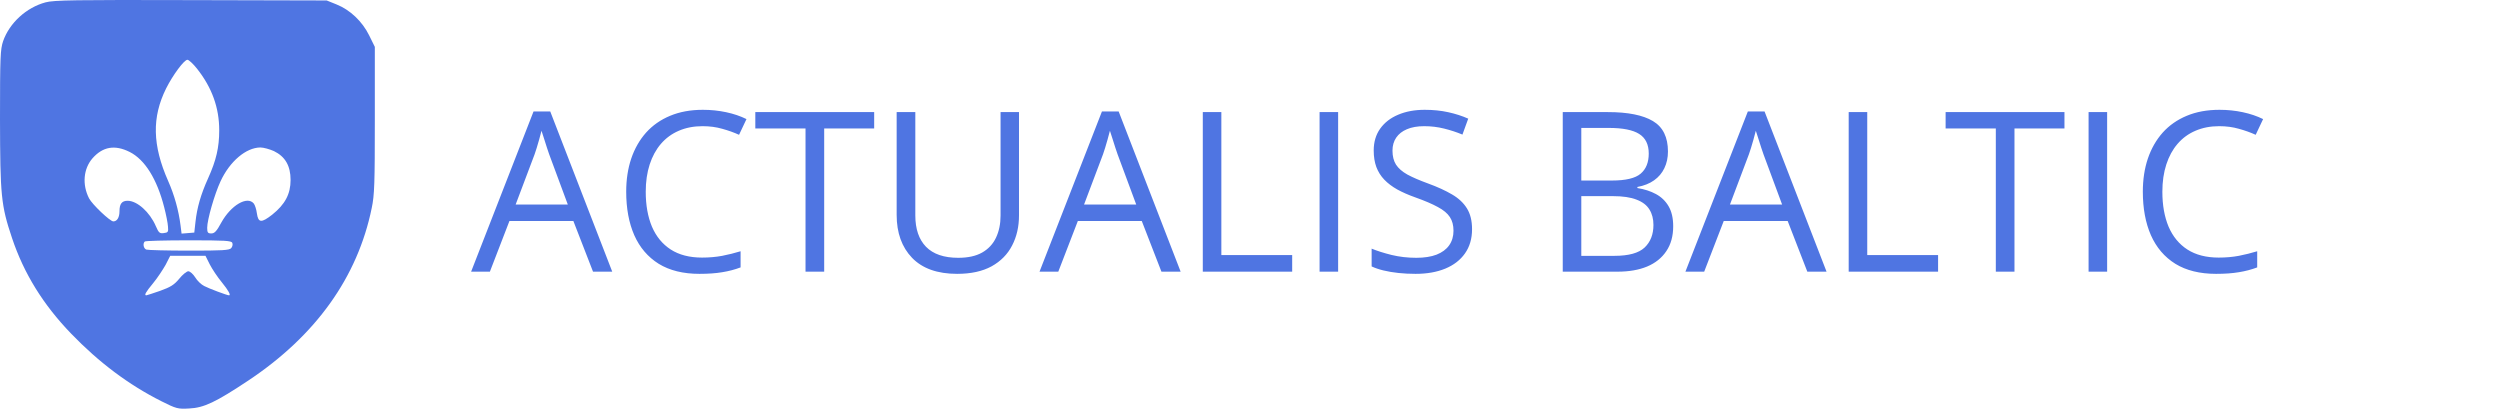
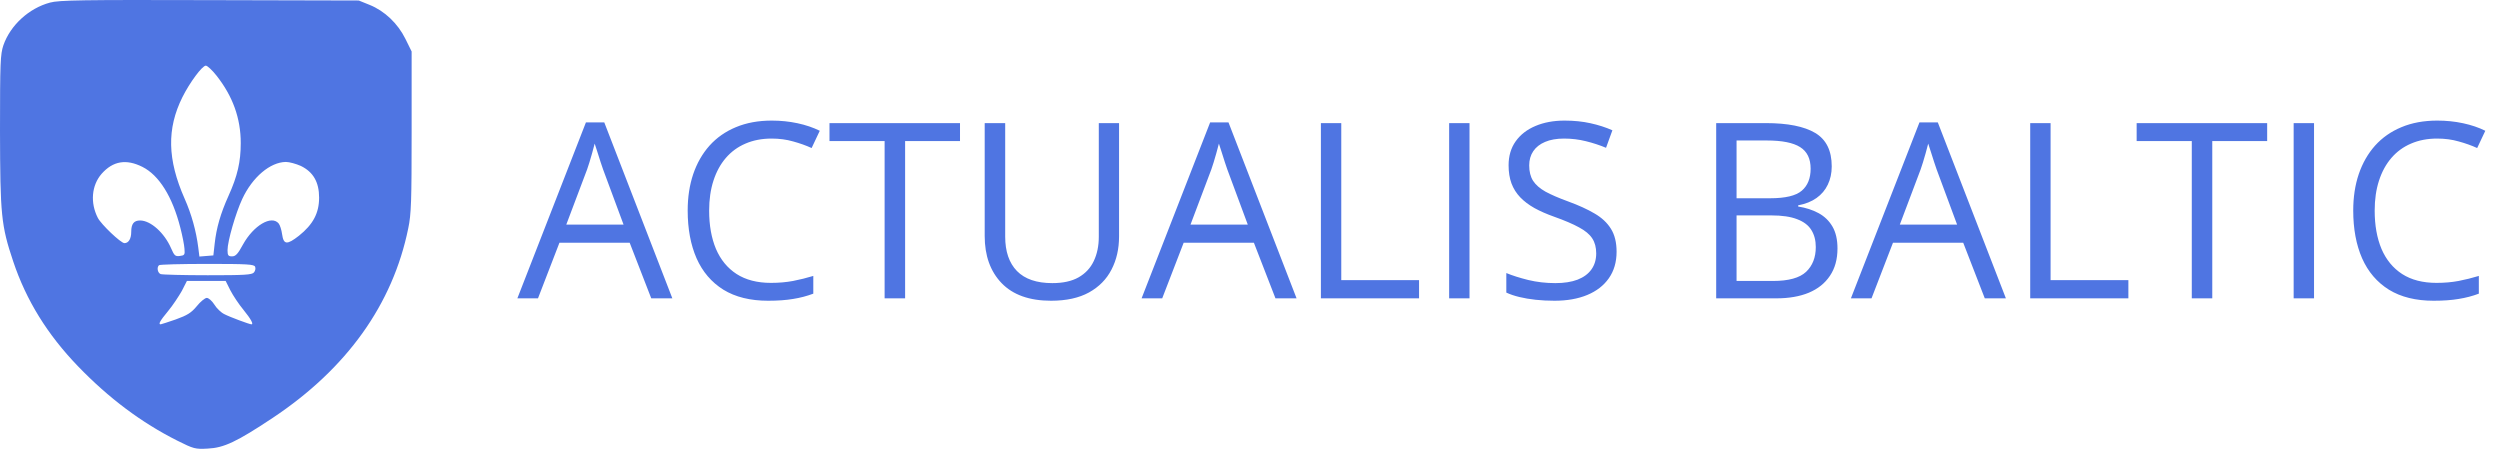
- <svg xmlns="http://www.w3.org/2000/svg" width="1454" height="238" viewBox="0 0 1454 238" fill="none">
+ <svg xmlns="http://www.w3.org/2000/svg" width="1324" height="238" viewBox="0 0 1324 238" fill="none">
  <path d="M344.903 158L333.478 128.547H296.28L284.918 158H274L310.309 64.816H320.021L356.075 158H344.903ZM330.24 118.962L319.386 89.699C319.132 88.938 318.709 87.689 318.116 85.954C317.566 84.219 316.995 82.421 316.402 80.559C315.81 78.697 315.323 77.194 314.942 76.052C314.519 77.787 314.054 79.522 313.546 81.257C313.08 82.95 312.615 84.537 312.149 86.018C311.684 87.456 311.282 88.684 310.943 89.699L299.898 118.962H330.24ZM408.634 73.386C403.513 73.386 398.901 74.274 394.796 76.052C390.733 77.787 387.263 80.326 384.386 83.669C381.55 86.97 379.371 90.969 377.848 95.666C376.324 100.363 375.562 105.653 375.562 111.535C375.562 119.322 376.769 126.092 379.181 131.848C381.635 137.561 385.274 141.983 390.099 145.114C394.965 148.246 401.038 149.812 408.316 149.812C412.464 149.812 416.357 149.473 419.996 148.796C423.678 148.076 427.254 147.188 430.724 146.13V155.524C427.338 156.794 423.784 157.725 420.06 158.317C416.336 158.952 411.913 159.27 406.793 159.27C397.356 159.27 389.464 157.323 383.116 153.43C376.811 149.494 372.071 143.951 368.897 136.799C365.766 129.647 364.2 121.205 364.2 111.472C364.2 104.447 365.174 98.036 367.12 92.238C369.109 86.398 371.987 81.363 375.753 77.131C379.562 72.899 384.216 69.641 389.718 67.356C395.261 65.028 401.609 63.864 408.761 63.864C413.458 63.864 417.986 64.33 422.345 65.261C426.703 66.192 430.639 67.525 434.151 69.26L429.835 78.4C426.873 77.046 423.614 75.882 420.06 74.909C416.547 73.894 412.739 73.386 408.634 73.386ZM479.347 158H468.492V74.719H439.293V65.197H508.419V74.719H479.347V158ZM592.652 65.197V125.246C592.652 131.805 591.319 137.645 588.653 142.766C586.03 147.886 582.052 151.927 576.72 154.89C571.388 157.81 564.701 159.27 556.661 159.27C545.193 159.27 536.454 156.159 530.445 149.938C524.479 143.718 521.495 135.402 521.495 124.992V65.197H532.35V125.31C532.35 133.181 534.423 139.253 538.57 143.527C542.76 147.801 549.002 149.938 557.296 149.938C562.966 149.938 567.6 148.923 571.197 146.892C574.837 144.818 577.524 141.94 579.259 138.259C581.036 134.535 581.925 130.24 581.925 125.373V65.197H592.652ZM675.489 158L664.063 128.547H626.866L615.504 158H604.586L640.895 64.816H650.606L686.661 158H675.489ZM660.826 118.962L649.972 89.699C649.718 88.938 649.295 87.689 648.702 85.954C648.152 84.219 647.581 82.421 646.988 80.559C646.396 78.697 645.909 77.194 645.528 76.052C645.105 77.787 644.64 79.522 644.132 81.257C643.666 82.95 643.201 84.537 642.735 86.018C642.27 87.456 641.868 88.684 641.529 89.699L630.484 118.962H660.826ZM699.547 158V65.197H710.338V148.352H751.534V158H699.547ZM767.467 158V65.197H778.258V158H767.467ZM856.144 133.308C856.144 138.809 854.768 143.506 852.018 147.399C849.309 151.25 845.501 154.191 840.592 156.223C835.683 158.254 829.907 159.27 823.263 159.27C819.75 159.27 816.428 159.1 813.297 158.762C810.165 158.423 807.288 157.937 804.664 157.302C802.04 156.667 799.734 155.884 797.745 154.953V144.606C800.919 145.918 804.791 147.146 809.361 148.288C813.932 149.388 818.714 149.938 823.707 149.938C828.362 149.938 832.298 149.325 835.514 148.098C838.73 146.828 841.163 145.03 842.813 142.702C844.506 140.332 845.353 137.497 845.353 134.196C845.353 131.022 844.654 128.378 843.258 126.262C841.861 124.104 839.534 122.157 836.275 120.422C833.059 118.645 828.658 116.761 823.072 114.772C819.137 113.376 815.667 111.853 812.662 110.202C809.658 108.509 807.14 106.605 805.108 104.489C803.077 102.373 801.533 99.919 800.475 97.126C799.459 94.333 798.951 91.138 798.951 87.541C798.951 82.59 800.2 78.358 802.696 74.846C805.235 71.291 808.727 68.583 813.17 66.721C817.656 64.816 822.797 63.864 828.595 63.864C833.546 63.864 838.116 64.33 842.306 65.261C846.537 66.192 850.41 67.44 853.922 69.006L850.558 78.273C847.215 76.877 843.66 75.713 839.894 74.782C836.17 73.851 832.319 73.386 828.341 73.386C824.363 73.386 820.999 73.978 818.248 75.163C815.54 76.306 813.466 77.935 812.027 80.051C810.589 82.167 809.869 84.685 809.869 87.605C809.869 90.863 810.546 93.571 811.9 95.73C813.297 97.888 815.497 99.813 818.502 101.506C821.549 103.156 825.569 104.891 830.562 106.711C836.021 108.7 840.655 110.816 844.464 113.059C848.272 115.259 851.171 117.967 853.16 121.184C855.149 124.357 856.144 128.399 856.144 133.308ZM908.893 65.197H935.172C946.767 65.197 955.484 66.932 961.324 70.402C967.164 73.872 970.084 79.776 970.084 88.112C970.084 91.709 969.386 94.947 967.989 97.824C966.635 100.66 964.646 103.008 962.022 104.87C959.399 106.732 956.161 108.023 952.311 108.742V109.377C956.373 110.012 959.97 111.175 963.102 112.868C966.233 114.561 968.688 116.931 970.465 119.978C972.242 123.024 973.131 126.896 973.131 131.594C973.131 137.307 971.798 142.131 969.132 146.066C966.508 150.002 962.784 152.985 957.96 155.017C953.136 157.006 947.423 158 940.821 158H908.893V65.197ZM919.684 104.997H937.457C945.54 104.997 951.126 103.664 954.215 100.998C957.346 98.332 958.912 94.439 958.912 89.318C958.912 84.029 957.05 80.22 953.326 77.893C949.645 75.565 943.762 74.401 935.68 74.401H919.684V104.997ZM919.684 114.074V148.796H938.98C947.232 148.796 953.072 147.188 956.5 143.972C959.928 140.713 961.642 136.333 961.642 130.832C961.642 127.32 960.859 124.315 959.293 121.818C957.77 119.322 955.273 117.417 951.803 116.105C948.375 114.751 943.784 114.074 938.028 114.074H919.684ZM1051.14 158L1039.72 128.547H1002.52L991.158 158H980.24L1016.55 64.816H1026.26L1062.32 158H1051.14ZM1036.48 118.962L1025.63 89.699C1025.37 88.938 1024.95 87.689 1024.36 85.954C1023.81 84.219 1023.24 82.421 1022.64 80.559C1022.05 78.697 1021.56 77.194 1021.18 76.052C1020.76 77.787 1020.29 79.522 1019.79 81.257C1019.32 82.95 1018.86 84.537 1018.39 86.018C1017.92 87.456 1017.52 88.684 1017.18 89.699L1006.14 118.962H1036.48ZM1075.2 158V65.197H1085.99V148.352H1127.19V158H1075.2ZM1171.62 158H1160.77V74.719H1131.57V65.197H1200.69V74.719H1171.62V158ZM1214.72 158V65.197H1225.51V158H1214.72ZM1290.7 73.386C1285.58 73.386 1280.97 74.274 1276.87 76.052C1272.8 77.787 1269.33 80.326 1266.46 83.669C1263.62 86.97 1261.44 90.969 1259.92 95.666C1258.39 100.363 1257.63 105.653 1257.63 111.535C1257.63 119.322 1258.84 126.092 1261.25 131.848C1263.71 137.561 1267.34 141.983 1272.17 145.114C1277.04 148.246 1283.11 149.812 1290.39 149.812C1294.53 149.812 1298.43 149.473 1302.07 148.796C1305.75 148.076 1309.32 147.188 1312.79 146.13V155.524C1309.41 156.794 1305.85 157.725 1302.13 158.317C1298.41 158.952 1293.98 159.27 1288.86 159.27C1279.43 159.27 1271.53 157.323 1265.19 153.43C1258.88 149.494 1254.14 143.951 1250.97 136.799C1247.84 129.647 1246.27 121.205 1246.27 111.472C1246.27 104.447 1247.24 98.036 1249.19 92.238C1251.18 86.398 1254.06 81.363 1257.82 77.131C1261.63 72.899 1266.29 69.641 1271.79 67.356C1277.33 65.028 1283.68 63.864 1290.83 63.864C1295.53 63.864 1300.06 64.33 1304.42 65.261C1308.77 66.192 1312.71 67.525 1316.22 69.26L1311.91 78.4C1308.94 77.046 1305.68 75.882 1302.13 74.909C1298.62 73.894 1294.81 73.386 1290.7 73.386Z" fill="#4F75E2" />
  <path d="M26.5 1.367C15.3 4.367 5.5 13.367 1.8 23.967C0.2 28.767 0 32.967 0 69.267C0.1 113.867 0.6 119.367 7 138.467C13.9 159.067 25.1 177.167 41.3 193.967C57.7 210.967 75 223.867 93.9 233.367C102.5 237.667 103.4 237.967 110.1 237.567C118.6 237.167 125.4 233.967 144.5 221.267C183.7 195.167 208 161.167 216.2 120.967C217.8 113.467 218 106.467 218 69.767V27.267L214.7 20.567C210.7 12.467 203.7 5.767 195.7 2.567L190 0.267L111 0.067C43.8 -0.133 31.2 0.067 26.5 1.367ZM114.6 39.967C123.3 50.967 127.5 62.667 127.5 75.767C127.5 85.667 125.8 93.167 121 103.767C116.8 113.067 114.6 120.767 113.7 128.967L113 135.267L109.3 135.567L105.6 135.867L105 131.067C103.9 122.367 101.4 113.367 97.8 105.267C88.6 84.467 88.3 68.167 96.6 51.467C100.5 43.667 107.1 34.767 109 34.767C109.8 34.767 112.3 37.067 114.6 39.967ZM75.4 88.367C84.2 92.767 91.3 104.067 95.5 120.567C96.6 124.767 97.6 129.867 97.7 131.767C98 134.967 97.7 135.267 95.2 135.567C92.8 135.867 92.3 135.367 90.6 131.467C87.1 123.367 79.8 116.767 74.2 116.767C70.9 116.767 69.5 118.567 69.5 122.767C69.5 126.467 68.1 128.767 65.9 128.767C64 128.767 53.6 118.867 51.8 115.367C47.7 107.367 48.5 98.167 53.8 92.067C59.8 85.267 66.8 84.067 75.4 88.367ZM159.3 87.867C165.9 91.067 169 96.467 169 104.667C169 112.867 165.8 118.867 158.3 124.867C152 129.767 150.2 129.667 149.4 124.067C149.1 121.767 148.3 119.267 147.6 118.367C143.8 113.767 134.3 119.367 128.7 129.467C126 134.467 124.8 135.767 122.9 135.767C120.9 135.767 120.5 135.267 120.5 132.467C120.5 127.767 124.8 112.867 128.3 105.367C133.7 93.767 143.1 85.867 151.4 85.767C153.3 85.767 156.8 86.767 159.3 87.867ZM135.1 141.267C135.5 142.067 135.2 143.467 134.5 144.267C133.5 145.567 129.4 145.767 110 145.767C97.1 145.767 86 145.467 85.1 145.167C83.5 144.567 82.9 141.667 84.2 140.467C84.5 140.067 96 139.767 109.7 139.767C131 139.767 134.6 139.967 135.1 141.267ZM122 153.767C123.4 156.467 126.5 161.167 129 164.167C132.9 168.967 134.4 171.767 133.2 171.767C132.1 171.767 121.4 167.767 118.8 166.367C117.1 165.567 114.7 163.267 113.5 161.267C112.3 159.367 110.5 157.767 109.5 157.767C108.6 157.767 106.1 159.767 104.2 162.167C101.3 165.667 99.2 166.967 93.1 169.167C89 170.567 85.4 171.767 85.1 171.767C83.7 171.767 84.7 169.967 89 164.767C91.5 161.767 94.7 156.867 96.3 154.067L99 148.767H109.2H119.5L122 153.767Z" fill="#4F75E2" />
</svg>
